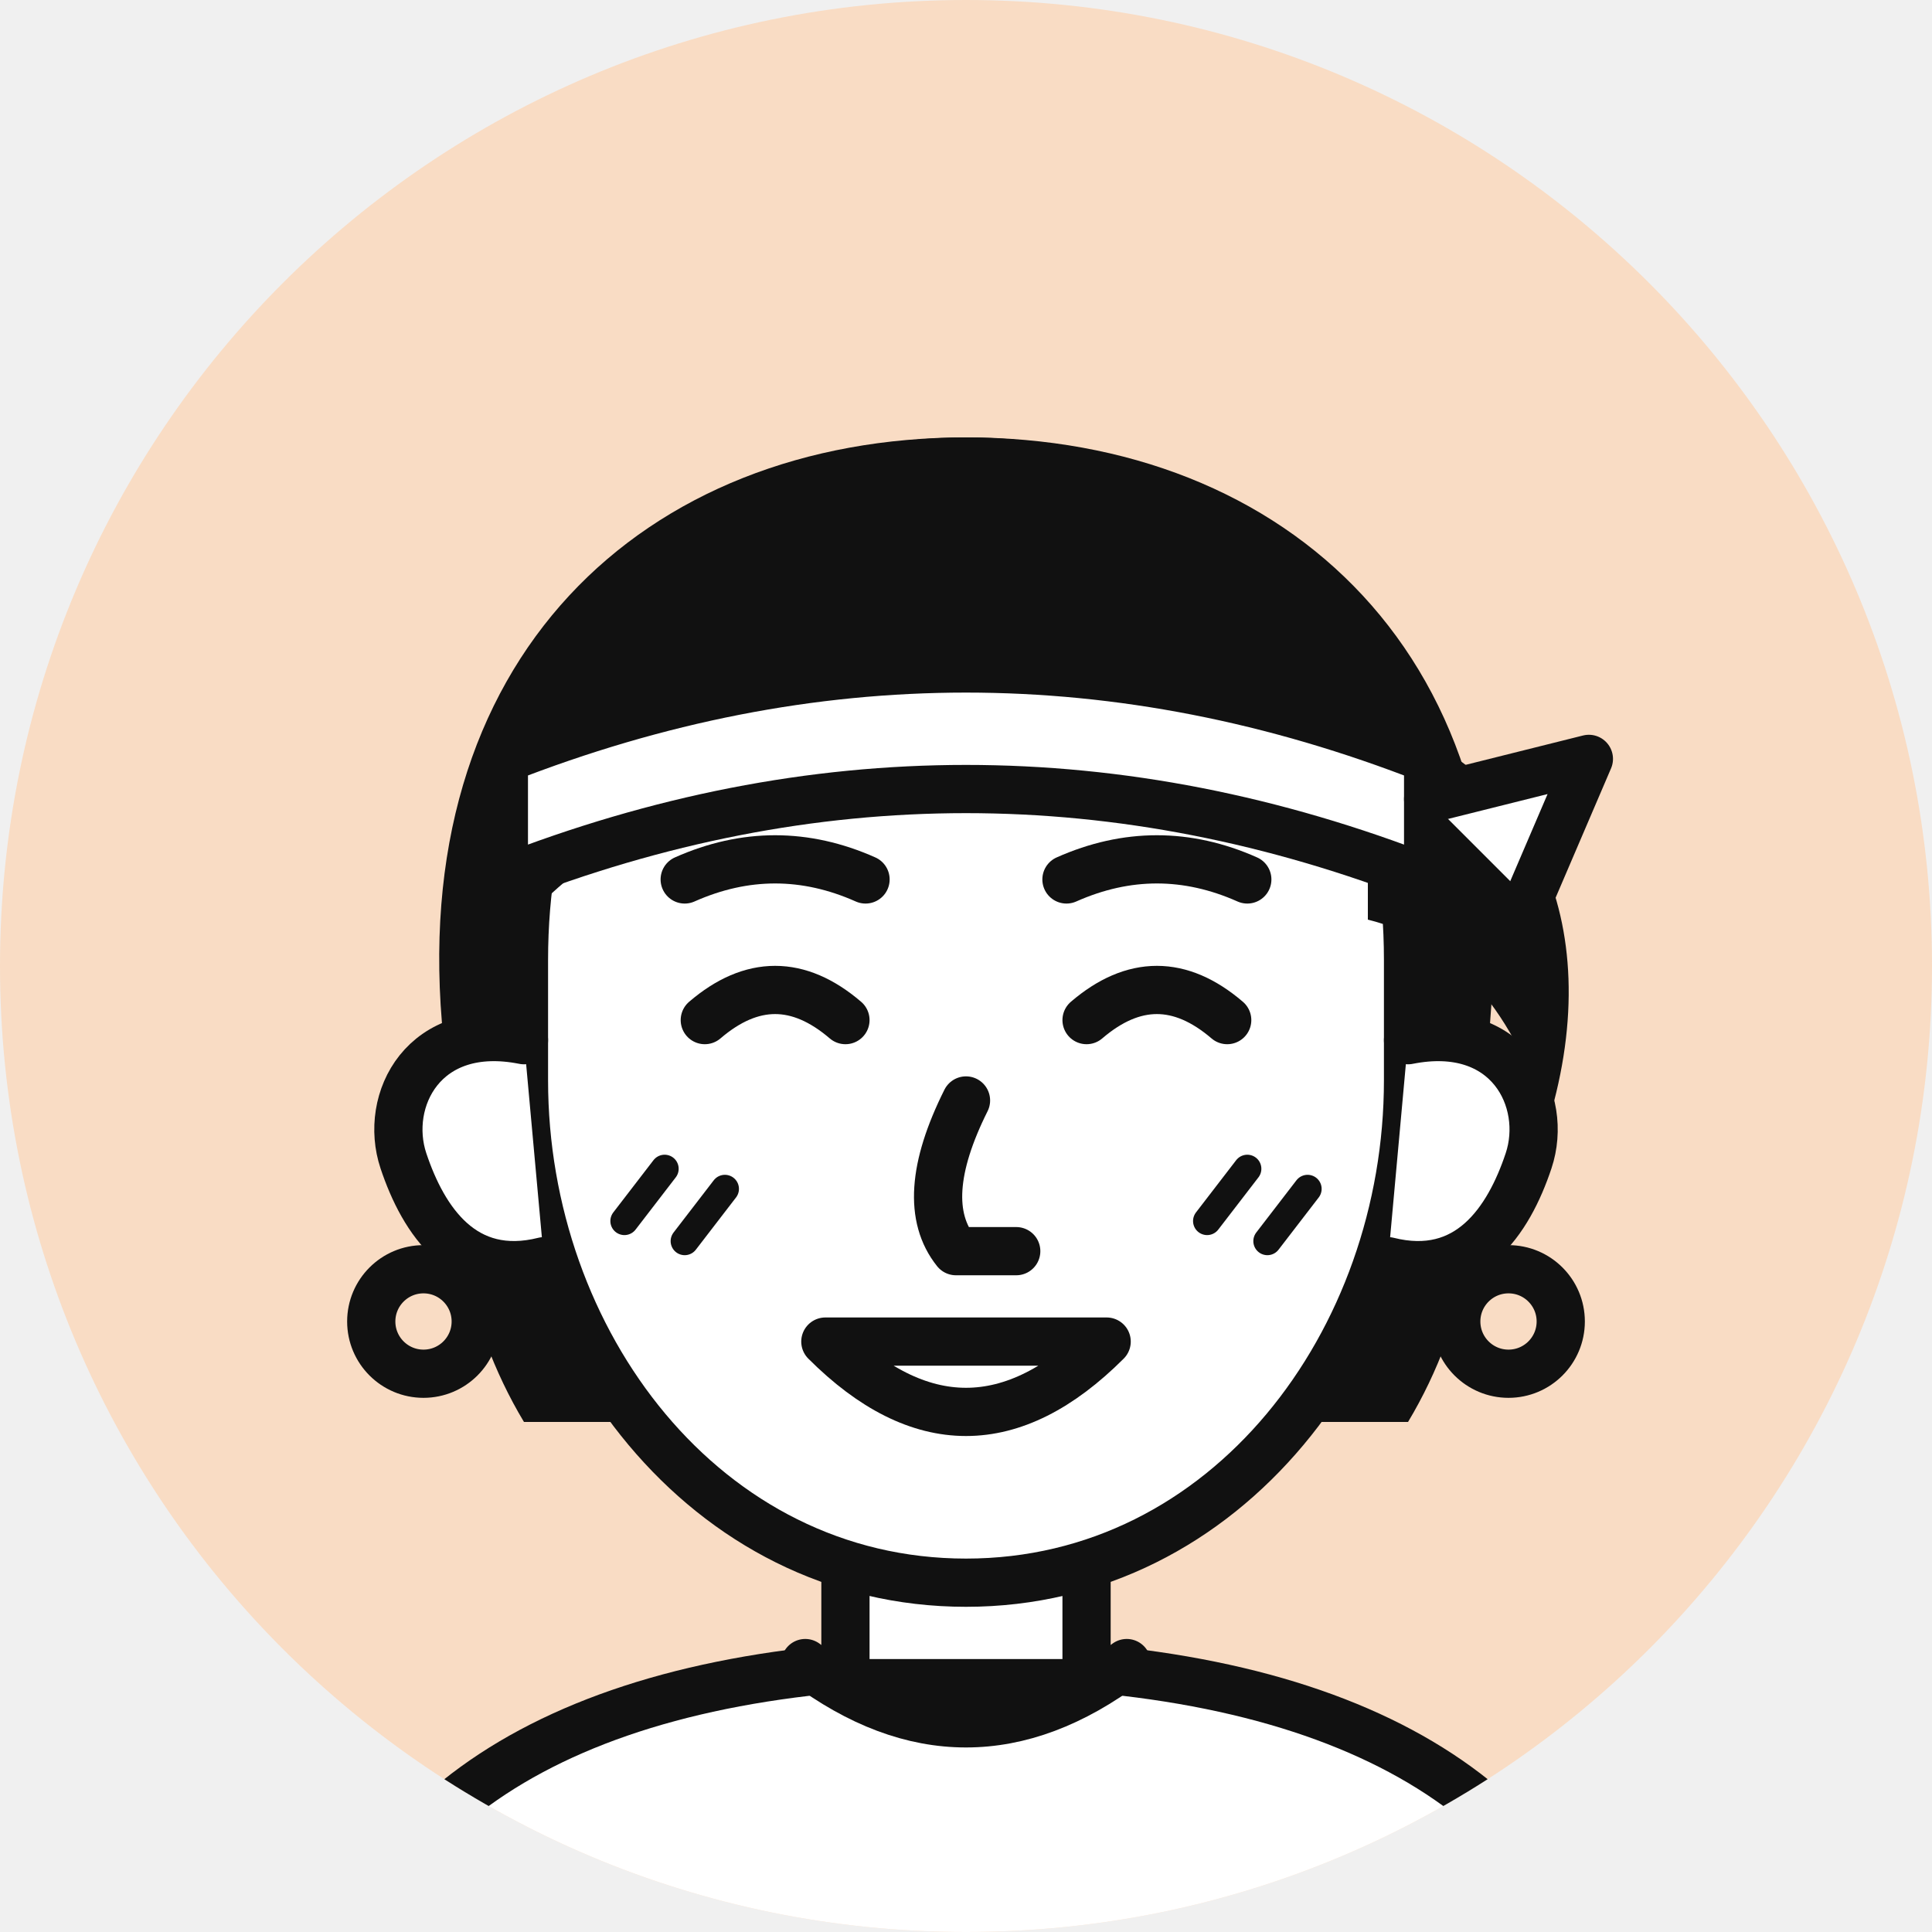
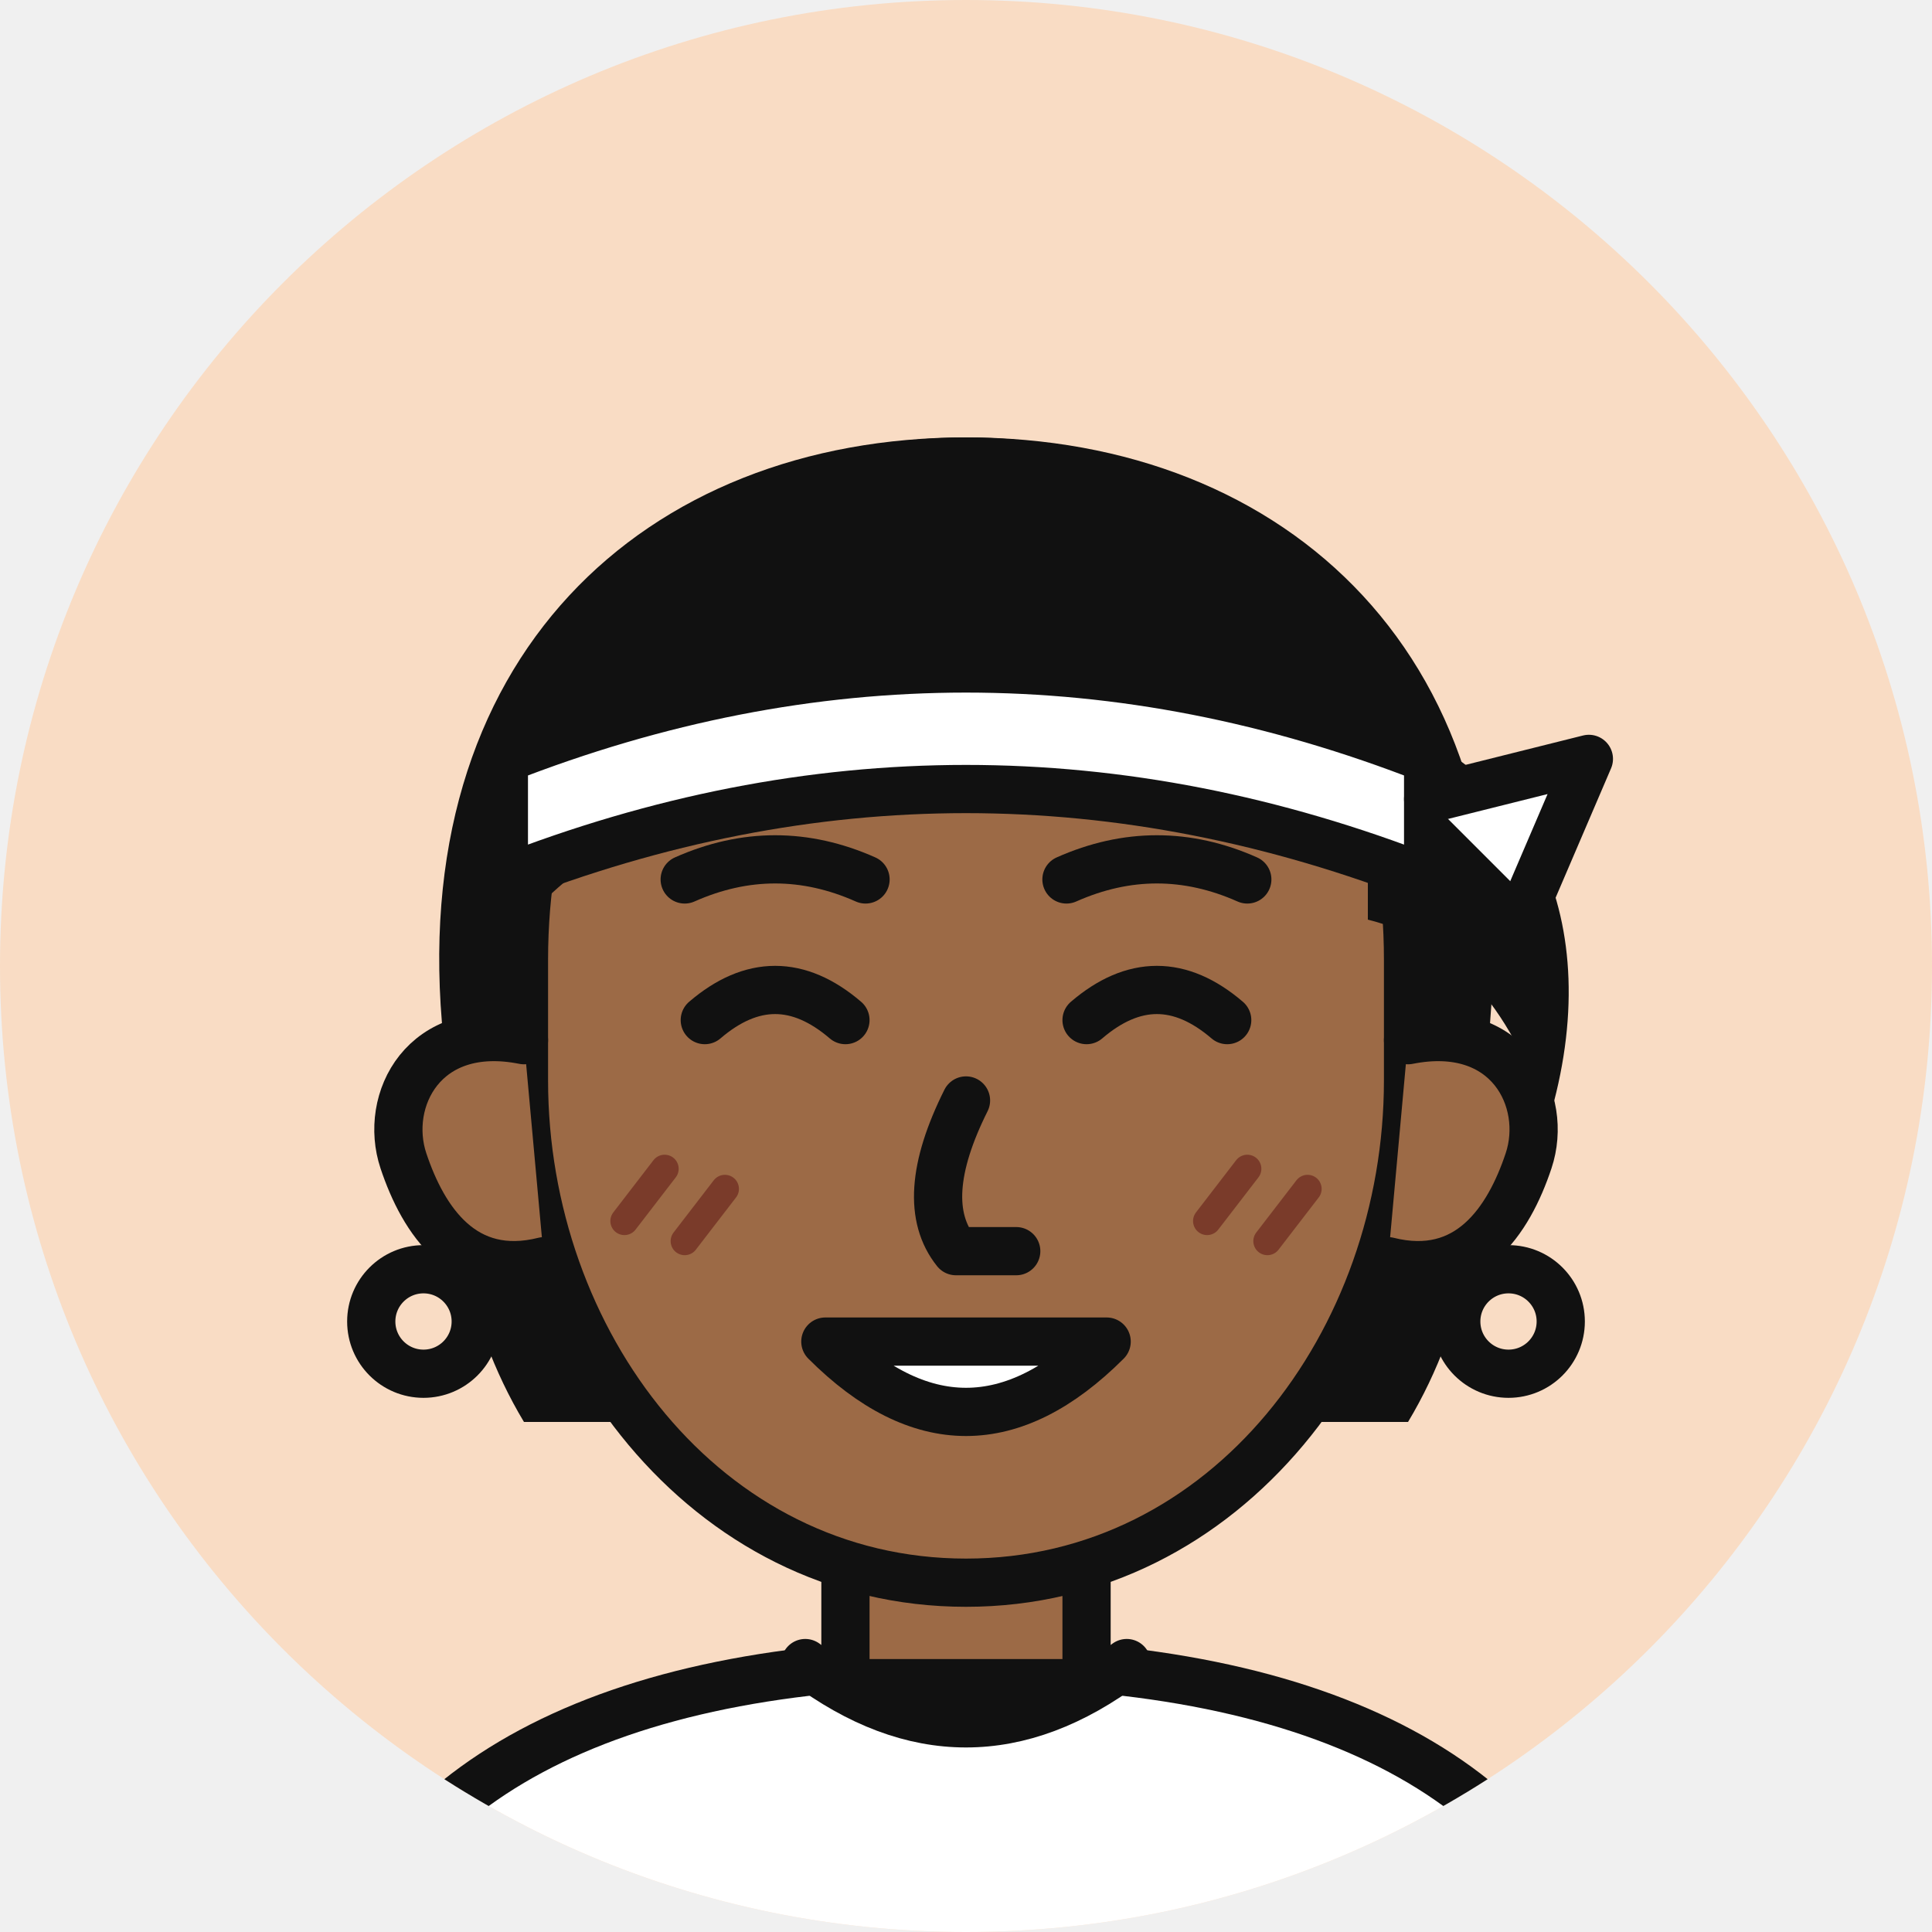
<svg xmlns="http://www.w3.org/2000/svg" viewBox="0 0 100 100">
  <defs>
    <clipPath id="c10">
      <circle cx="50" cy="50" r="50" />
    </clipPath>
  </defs>
  <g clip-path="url(#c10)">
    <rect width="100" height="100" fill="#F9DCC4" />
    <g transform="translate(50 58) scale(1.04) translate(-50 -56)">
      <path d="M24 52c-2-19 10-30 26-30s28 11 26 30c0 8-1 14-4 19H28c-3-5-4-11-4-19z" fill="#111" />
      <path d="M18 100c3-11 14-17 32-17s29 6 32 17" fill="#fff" stroke="#111" stroke-width="2.4" stroke-linecap="round" stroke-linejoin="round" />
      <path d="M42 83q8 6 16 0" fill="none" stroke="#111" stroke-width="2.4" stroke-linecap="round" stroke-linejoin="round" />
-       <path d="M44 76v8h12v-8" fill="#fff" stroke="#111" stroke-width="2.4" stroke-linecap="round" stroke-linejoin="round" />
-       <path d="M28 48c0-14 9-24 22-24s22 10 22 24v6c0 13-9 25-22 25s-22-12-22-25z" fill="#fff" stroke="#111" stroke-width="2.4" stroke-linecap="round" stroke-linejoin="round" />
-       <path d="M28 52c-5-1-7 3-6 6s3 6 7 5M72 52c5-1 7 3 6 6s-3 6-7 5" fill="#fff" stroke="#111" stroke-width="2.4" stroke-linecap="round" stroke-linejoin="round" />
+       <path d="M44 76v8h12v-8" fill="#9C6A46" stroke="#111" stroke-width="2.4" stroke-linecap="round" stroke-linejoin="round" />
+       <path d="M28 48c0-14 9-24 22-24s22 10 22 24v6c0 13-9 25-22 25s-22-12-22-25z" fill="#9C6A46" stroke="#111" stroke-width="2.4" stroke-linecap="round" stroke-linejoin="round" />
+       <path d="M28 52c-5-1-7 3-6 6s3 6 7 5M72 52c5-1 7 3 6 6s-3 6-7 5" fill="#9C6A46" stroke="#111" stroke-width="2.4" stroke-linecap="round" stroke-linejoin="round" />
      <path d="M37 51q3.5-3 7 0M56 51q3.5-3 7 0" fill="none" stroke="#111" stroke-width="2.4" stroke-linecap="round" stroke-linejoin="round" />
      <path d="M36 44q4.5-2 9 0M55 44q4.5-2 9 0" fill="none" stroke="#111" stroke-width="2.4" stroke-linecap="round" stroke-linejoin="round" />
      <path d="M50 55q-2.5 5-.5 7.5h3" fill="none" stroke="#111" stroke-width="2.4" stroke-linecap="round" stroke-linejoin="round" />
      <path d="M43 67q7 7 14 0z" fill="#fff" stroke="#111" stroke-width="2.4" stroke-linecap="round" stroke-linejoin="round" />
-       <path d="M33 61l2-2.6M36 62l2-2.6M62 61l2-2.6M65 62l2-2.6" stroke="#111" stroke-width="1.4" stroke-linecap="round" />
+       <path d="M33 61l2-2.6M36 62l2-2.6M62 61l2-2.6M65 62l2-2.6" stroke="#7A3B2A" stroke-width="1.4" stroke-linecap="round" />
      <path d="M28 46c0-15 9-24 22-24s22 9 22 24c-6-6-13-9-22-9s-16 3-22 9z" fill="#111" />
      <path d="M70 36c8 2 12 10 9 20-2-6-5-9-9-10z" fill="#111" />
      <path d="M27 38q23-9 46 0v6q-23-9-46 0z" fill="#fff" stroke="#111" stroke-width="2.4" stroke-linecap="round" stroke-linejoin="round" />
      <path d="M73 40l8-2-3 7" fill="#fff" stroke="#111" stroke-width="2.4" stroke-linecap="round" stroke-linejoin="round" />
      <circle cx="23" cy="66" r="2.6" fill="none" stroke="#111" stroke-width="2.4" stroke-linecap="round" stroke-linejoin="round" />
      <circle cx="77" cy="66" r="2.6" fill="none" stroke="#111" stroke-width="2.4" stroke-linecap="round" stroke-linejoin="round" />
    </g>
  </g>
</svg>
